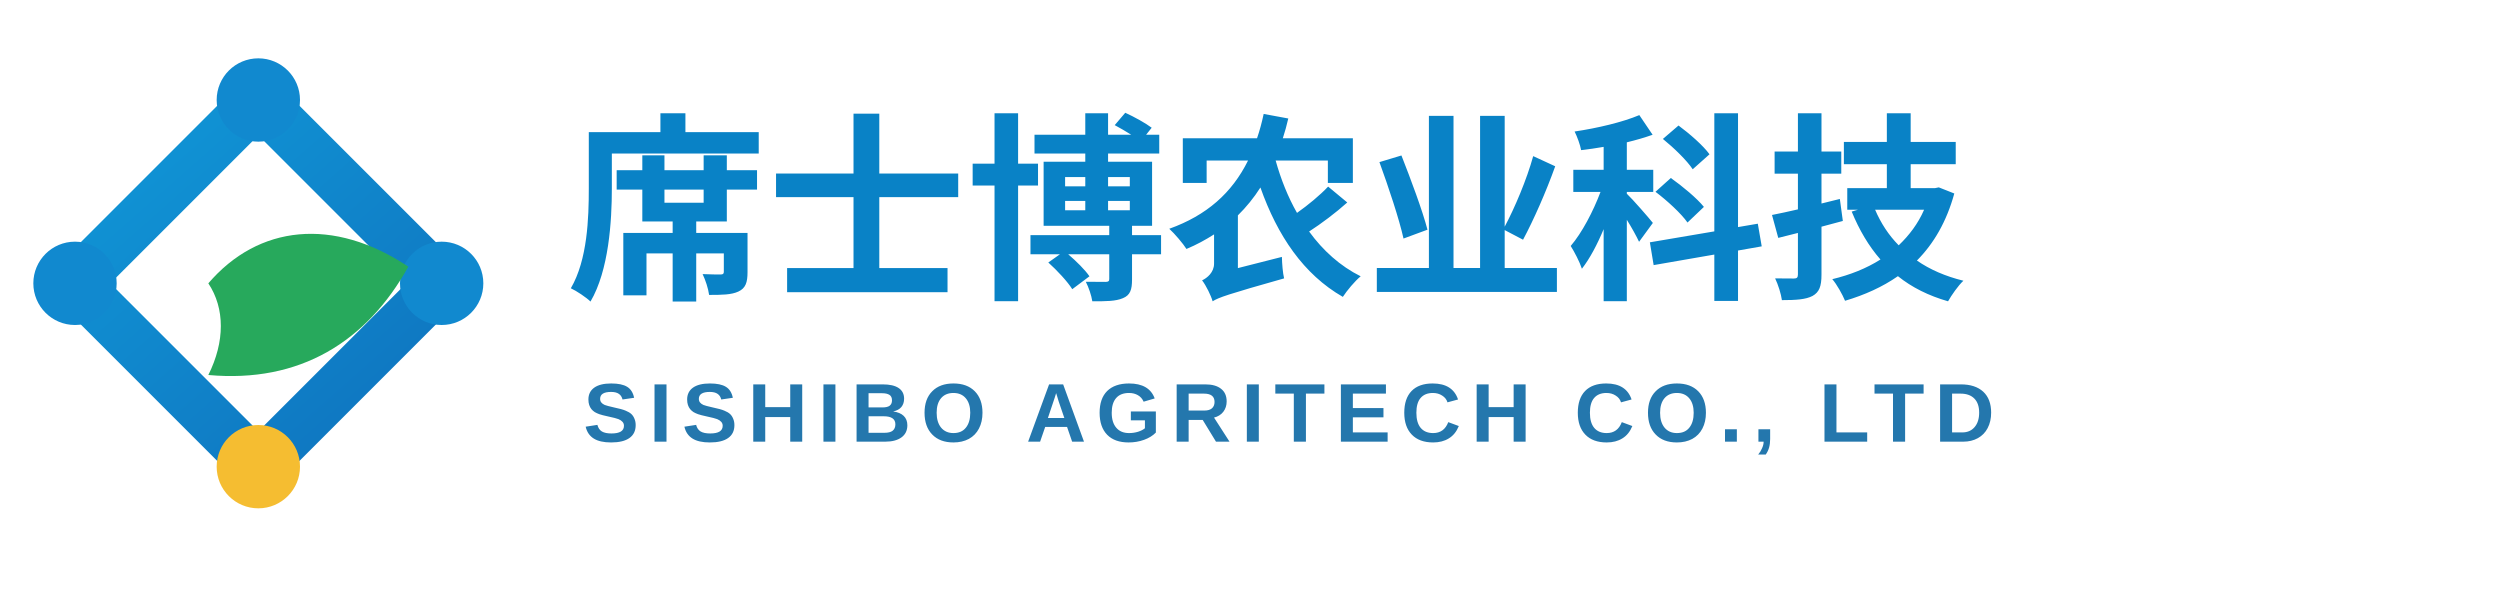
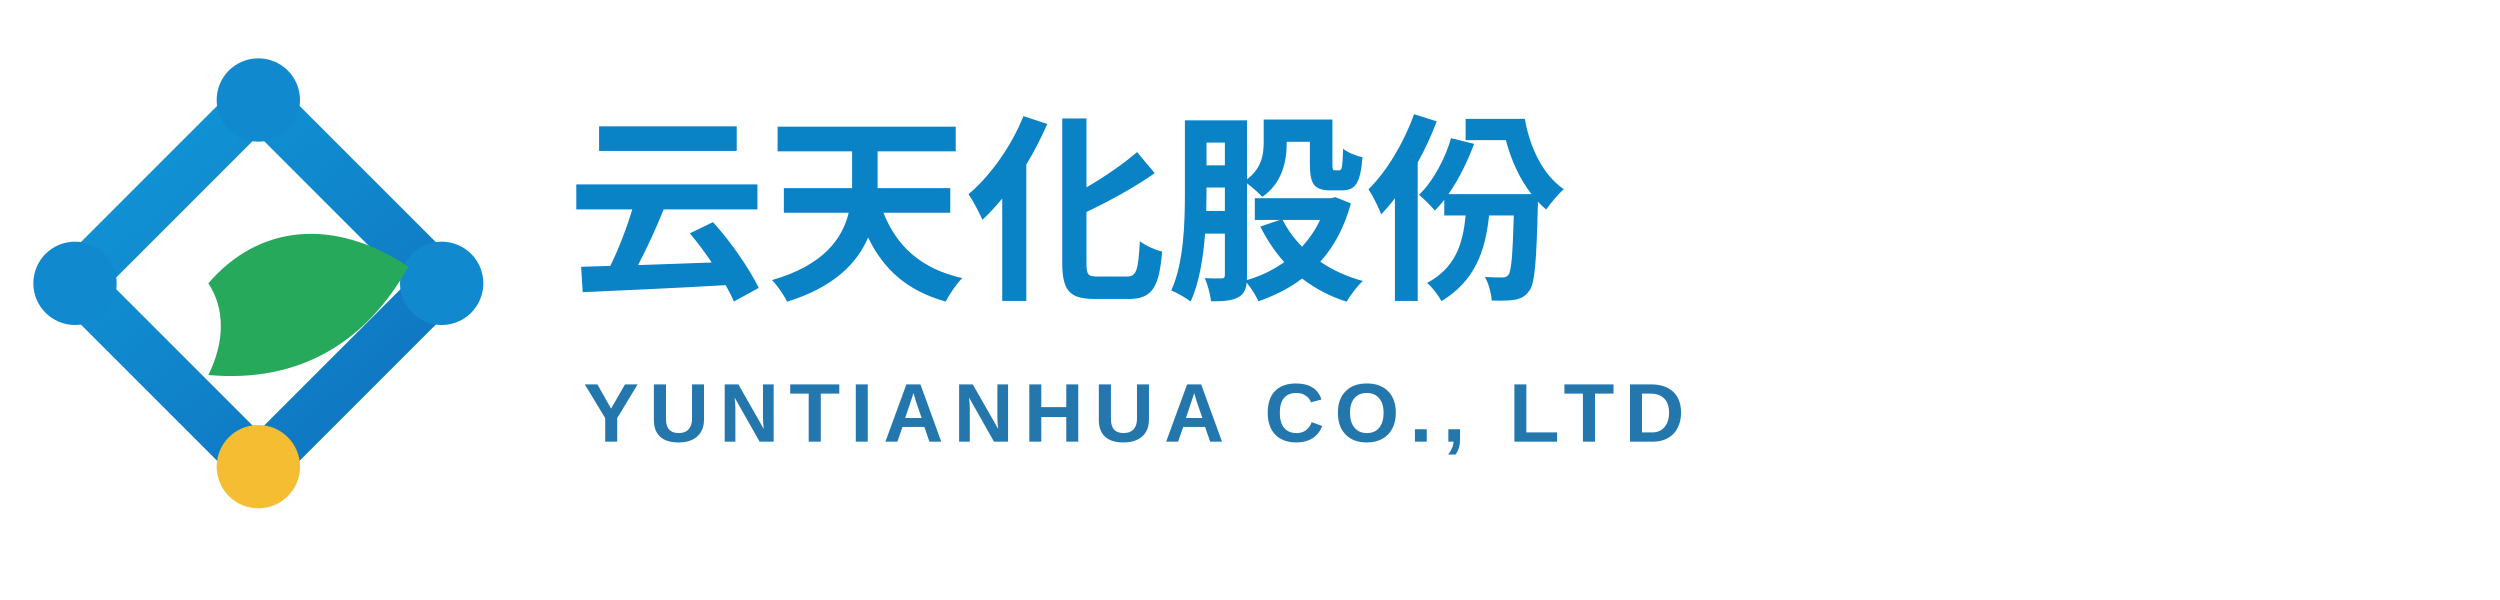
- <svg xmlns="http://www.w3.org/2000/svg" width="300" height="72" viewBox="0 0 300 72" role="img" aria-label="席士博农业科技">
+ <svg xmlns="http://www.w3.org/2000/svg" width="300" height="72" viewBox="0 0 300 72" role="img" aria-label="云天化股份">
  <defs>
    <linearGradient id="markBlue" x1="10" y1="8" x2="54" y2="58" gradientUnits="userSpaceOnUse">
      <stop stop-color="#1094d5" />
      <stop offset="1" stop-color="#0f68b7" />
    </linearGradient>
  </defs>
  <g fill="none" fill-rule="evenodd">
    <g transform="translate(6 9)">
      <path d="M25 3 47 25 25 47 3 25 25 3Z" stroke="url(#markBlue)" stroke-width="6" stroke-linejoin="round" />
      <circle cx="25" cy="3" r="5" fill="#1189cf" />
      <circle cx="47" cy="25" r="5" fill="#1189cf" />
      <circle cx="3" cy="25" r="5" fill="#1189cf" />
      <circle cx="25" cy="47" r="5" fill="#f5bd31" />
      <path d="M19 25c6-7 15-8 24-2-5 9-13 14-24 13 2-4 2-8 0-11Z" fill="#27a95c" />
    </g>
-     <text x="68" y="34" fill="#0982c6" font-family="Arial, 'Microsoft YaHei', sans-serif" font-size="24" font-weight="800">席士博农业科技</text>
-     <text x="70" y="53" fill="#2477ad" font-family="Arial, sans-serif" font-size="10" font-weight="700" letter-spacing="1.2">SISHIBO AGRITECH CO., LTD</text>
+     <text x="68" y="34" fill="#0982c6" font-family="Arial, 'Microsoft YaHei', sans-serif" font-size="24" font-weight="800">云天化股份</text>
+     <text x="70" y="53" fill="#2477ad" font-family="Arial, sans-serif" font-size="10" font-weight="700" letter-spacing="1.2">YUNTIANHUA CO., LTD</text>
  </g>
</svg>
